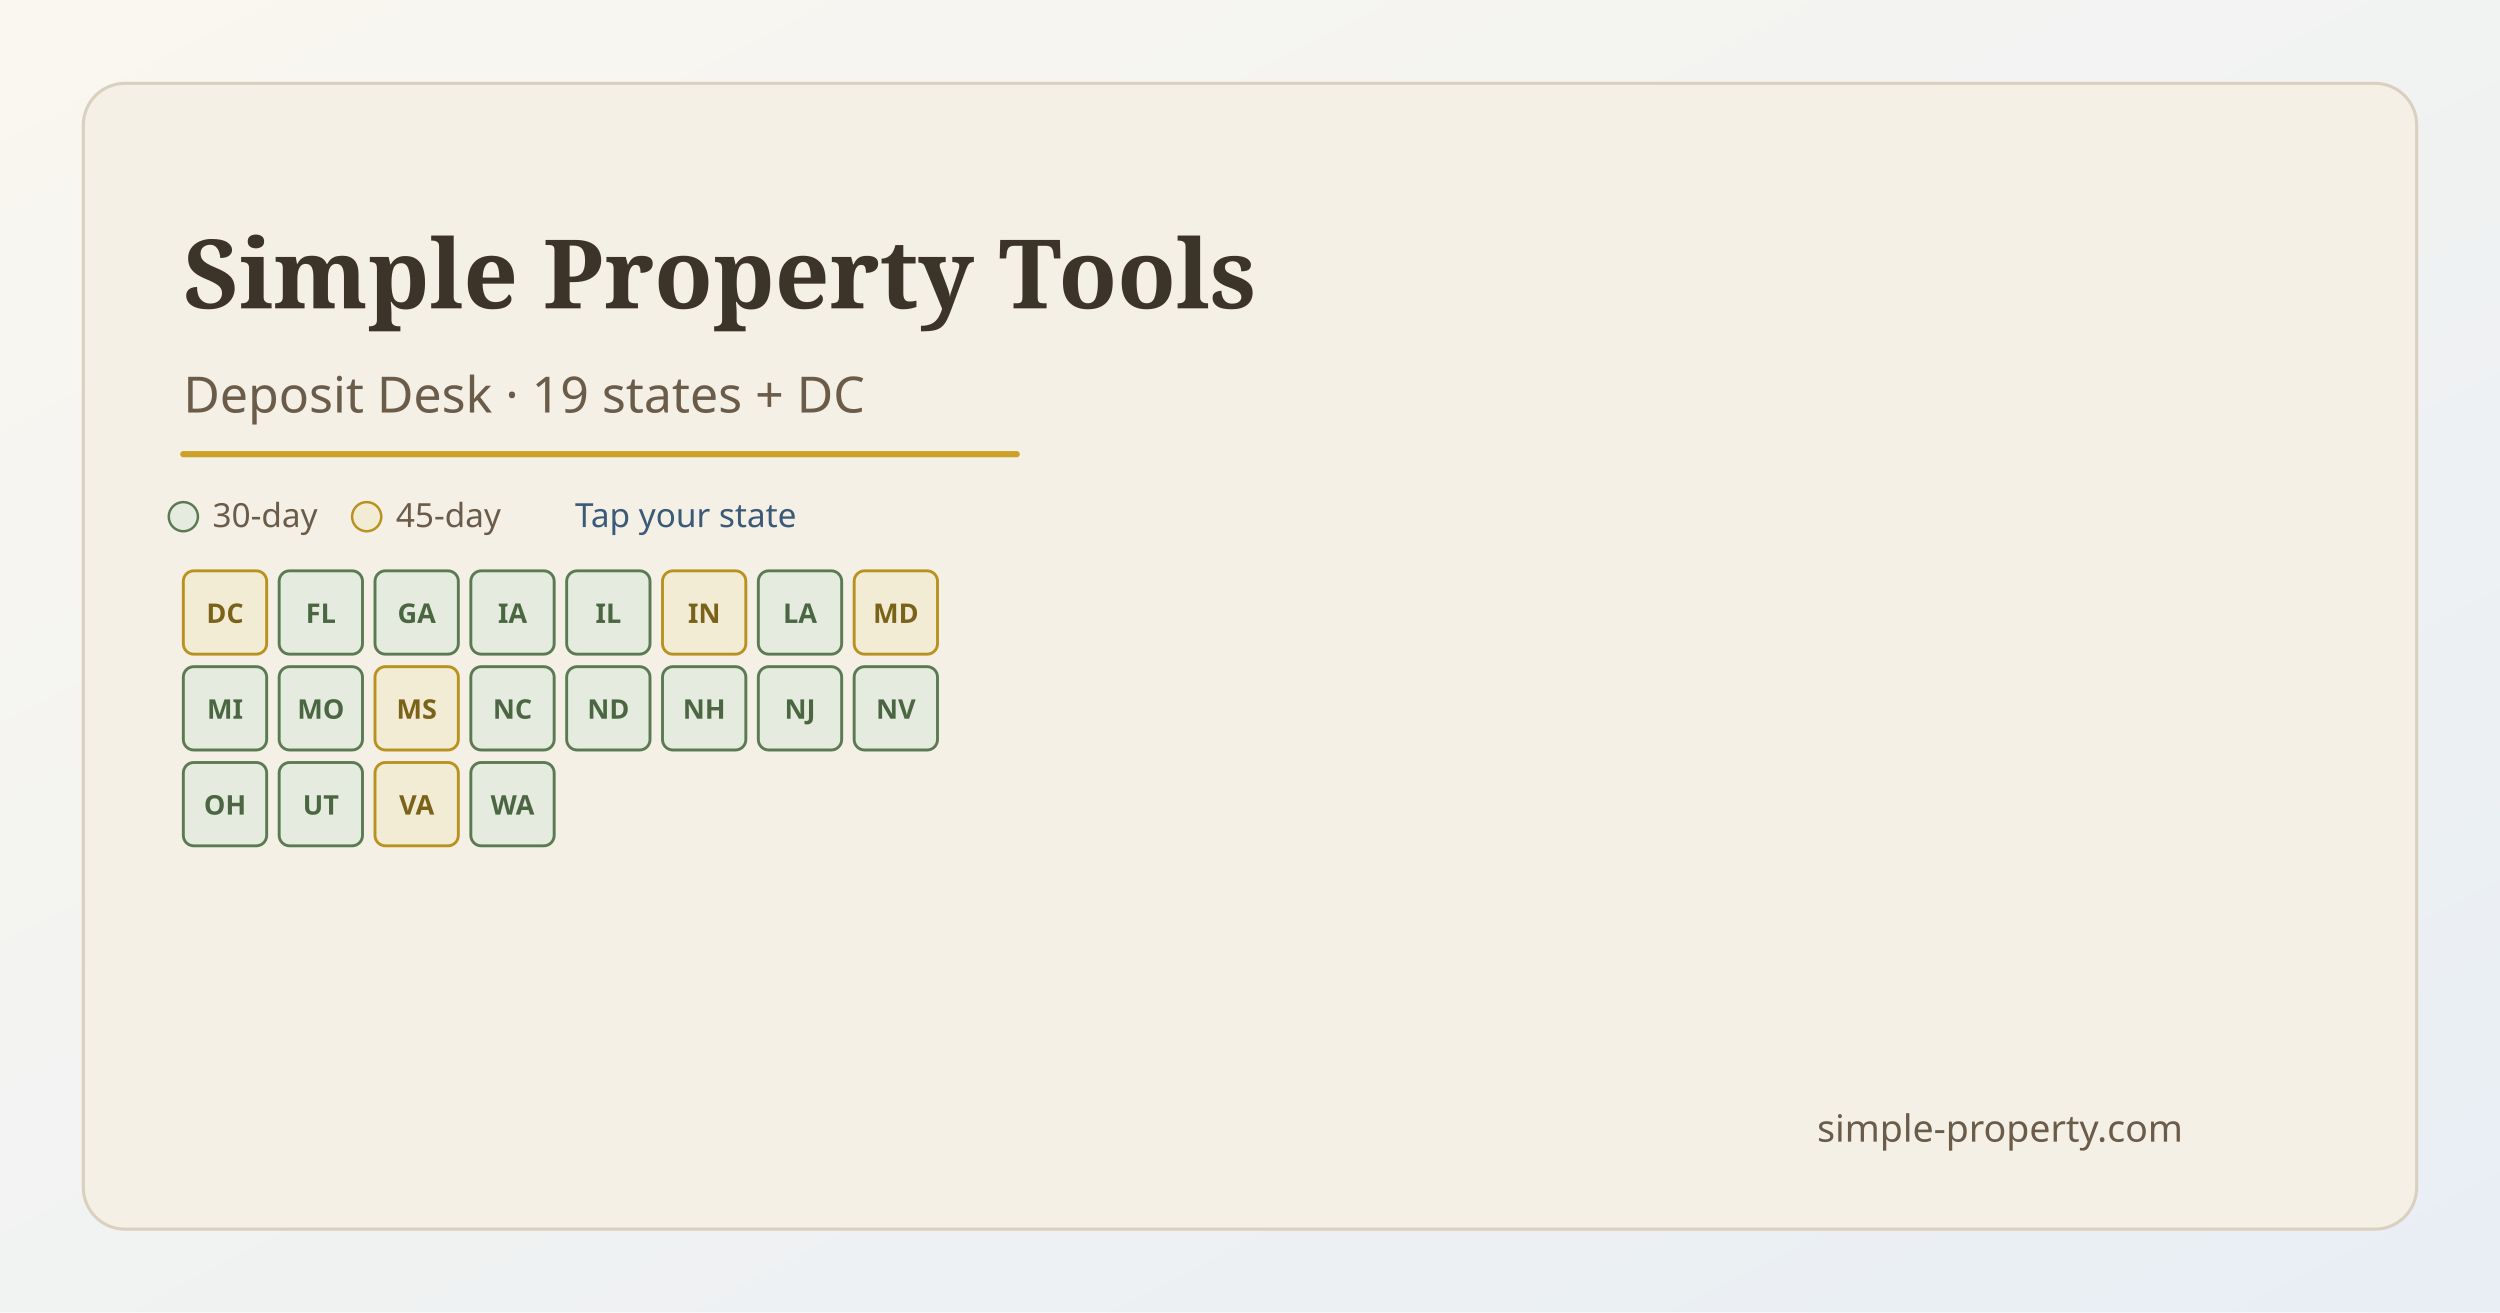
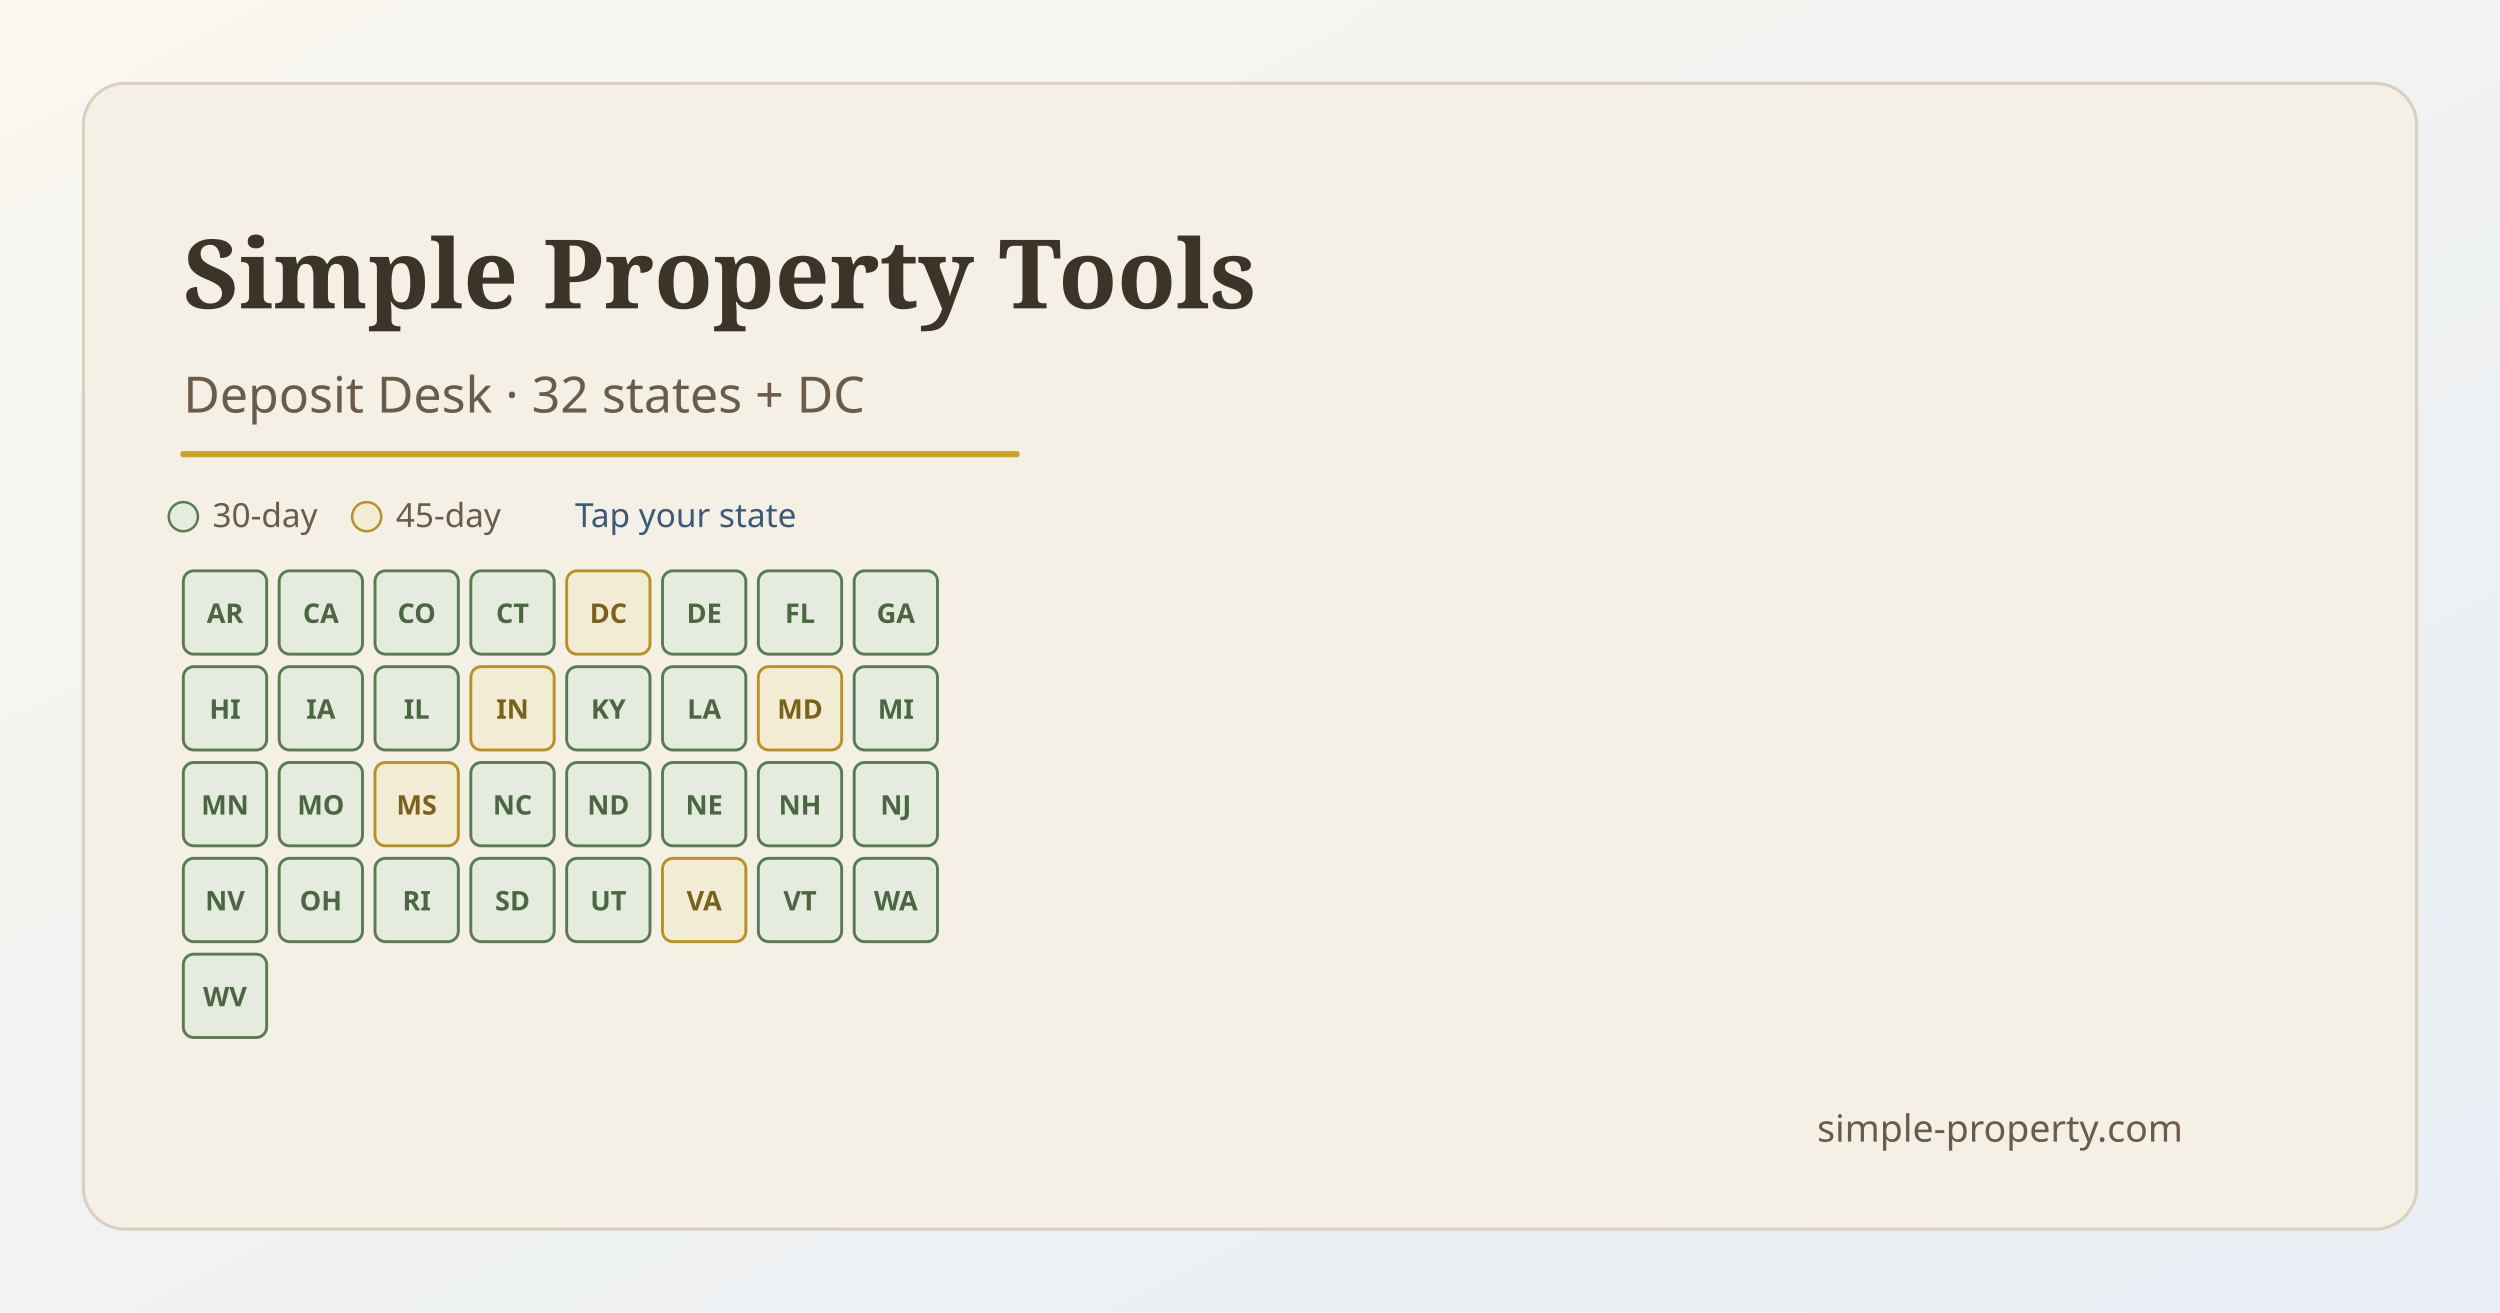
- <svg xmlns="http://www.w3.org/2000/svg" width="1200" height="630" viewBox="0 0 1200 630" role="img" aria-label="Simple Property Tools Deposit Desk · 19 states + DC">
+ <svg xmlns="http://www.w3.org/2000/svg" width="1200" height="630" viewBox="0 0 1200 630" role="img" aria-label="Simple Property Tools Deposit Desk · 32 states + DC">
  <defs>
    <linearGradient id="share-bg" x1="0" y1="0" x2="1" y2="1">
      <stop offset="0" stop-color="#faf7f0" />
      <stop offset="1" stop-color="#e8eef4" />
    </linearGradient>
    <linearGradient id="door-light" x1="0" y1="0" x2="0" y2="1">
      <stop offset="0" stop-color="#fffef8" />
      <stop offset="1" stop-color="#d4e4d0" />
    </linearGradient>
  </defs>
  <rect width="1200" height="630" fill="url(#share-bg)" />
  <rect x="40" y="40" width="1120" height="550" rx="20" fill="#f4f0e6" stroke="#d9d0c0" stroke-width="1.5" />
  <text x="88" y="148" fill="#3d3429" font-family="Georgia, serif" font-size="46" font-weight="600">Simple Property Tools</text>
-   <text x="88" y="198" fill="#6b5c4a" font-family="system-ui,sans-serif" font-size="24">Deposit Desk · 19 states + DC</text>
+   <text x="88" y="198" fill="#6b5c4a" font-family="system-ui,sans-serif" font-size="24">Deposit Desk · 32 states + DC</text>
  <path d="M88 218h400" stroke="#c9a227" stroke-width="3" stroke-linecap="round" />
  <g font-family="system-ui,sans-serif" font-size="16" fill="#6b5c4a">
    <circle cx="88" cy="248" r="7" fill="#e6ebe0" stroke="#5a7a52" stroke-width="1.2" />
    <text x="102" y="253">30-day</text>
    <circle cx="176" cy="248" r="7" fill="#f3ecd4" stroke="#b8911f" stroke-width="1.2" />
    <text x="190" y="253">45-day</text>
    <text x="276" y="253" fill="#3b5a78">Tap your state</text>
  </g>
+   <g class="coverage-chip" data-code="AR">
+     <rect x="88" y="274" width="40" height="40" rx="5" fill="#e6ebe0" stroke="#5a7a52" stroke-width="1.4" />
+     <text x="108" y="299" text-anchor="middle" font-family="system-ui,sans-serif" font-size="13" font-weight="700" fill="#4a6741">AR</text>
+   </g>
+   <g class="coverage-chip" data-code="CA">
+     <rect x="134" y="274" width="40" height="40" rx="5" fill="#e6ebe0" stroke="#5a7a52" stroke-width="1.4" />
+     <text x="154" y="299" text-anchor="middle" font-family="system-ui,sans-serif" font-size="13" font-weight="700" fill="#4a6741">CA</text>
+   </g>
+   <g class="coverage-chip" data-code="CO">
+     <rect x="180" y="274" width="40" height="40" rx="5" fill="#e6ebe0" stroke="#5a7a52" stroke-width="1.4" />
+     <text x="200" y="299" text-anchor="middle" font-family="system-ui,sans-serif" font-size="13" font-weight="700" fill="#4a6741">CO</text>
+   </g>
+   <g class="coverage-chip" data-code="CT">
+     <rect x="226" y="274" width="40" height="40" rx="5" fill="#e6ebe0" stroke="#5a7a52" stroke-width="1.4" />
+     <text x="246" y="299" text-anchor="middle" font-family="system-ui,sans-serif" font-size="13" font-weight="700" fill="#4a6741">CT</text>
+   </g>
  <g class="coverage-chip" data-code="DC">
-     <rect x="88" y="274" width="40" height="40" rx="5" fill="#f3ecd4" stroke="#b8911f" stroke-width="1.4" />
-     <text x="108" y="299" text-anchor="middle" font-family="system-ui,sans-serif" font-size="13" font-weight="700" fill="#7a6218">DC</text>
+     <rect x="272" y="274" width="40" height="40" rx="5" fill="#f3ecd4" stroke="#b8911f" stroke-width="1.4" />
+     <text x="292" y="299" text-anchor="middle" font-family="system-ui,sans-serif" font-size="13" font-weight="700" fill="#7a6218">DC</text>
+   </g>
+   <g class="coverage-chip" data-code="DE">
+     <rect x="318" y="274" width="40" height="40" rx="5" fill="#e6ebe0" stroke="#5a7a52" stroke-width="1.4" />
+     <text x="338" y="299" text-anchor="middle" font-family="system-ui,sans-serif" font-size="13" font-weight="700" fill="#4a6741">DE</text>
  </g>
  <g class="coverage-chip" data-code="FL">
-     <rect x="134" y="274" width="40" height="40" rx="5" fill="#e6ebe0" stroke="#5a7a52" stroke-width="1.4" />
-     <text x="154" y="299" text-anchor="middle" font-family="system-ui,sans-serif" font-size="13" font-weight="700" fill="#4a6741">FL</text>
+     <rect x="364" y="274" width="40" height="40" rx="5" fill="#e6ebe0" stroke="#5a7a52" stroke-width="1.4" />
+     <text x="384" y="299" text-anchor="middle" font-family="system-ui,sans-serif" font-size="13" font-weight="700" fill="#4a6741">FL</text>
  </g>
  <g class="coverage-chip" data-code="GA">
-     <rect x="180" y="274" width="40" height="40" rx="5" fill="#e6ebe0" stroke="#5a7a52" stroke-width="1.4" />
-     <text x="200" y="299" text-anchor="middle" font-family="system-ui,sans-serif" font-size="13" font-weight="700" fill="#4a6741">GA</text>
+     <rect x="410" y="274" width="40" height="40" rx="5" fill="#e6ebe0" stroke="#5a7a52" stroke-width="1.4" />
+     <text x="430" y="299" text-anchor="middle" font-family="system-ui,sans-serif" font-size="13" font-weight="700" fill="#4a6741">GA</text>
+   </g>
+   <g class="coverage-chip" data-code="HI">
+     <rect x="88" y="320" width="40" height="40" rx="5" fill="#e6ebe0" stroke="#5a7a52" stroke-width="1.4" />
+     <text x="108" y="345" text-anchor="middle" font-family="system-ui,sans-serif" font-size="13" font-weight="700" fill="#4a6741">HI</text>
  </g>
  <g class="coverage-chip" data-code="IA">
-     <rect x="226" y="274" width="40" height="40" rx="5" fill="#e6ebe0" stroke="#5a7a52" stroke-width="1.4" />
-     <text x="246" y="299" text-anchor="middle" font-family="system-ui,sans-serif" font-size="13" font-weight="700" fill="#4a6741">IA</text>
+     <rect x="134" y="320" width="40" height="40" rx="5" fill="#e6ebe0" stroke="#5a7a52" stroke-width="1.4" />
+     <text x="154" y="345" text-anchor="middle" font-family="system-ui,sans-serif" font-size="13" font-weight="700" fill="#4a6741">IA</text>
  </g>
  <g class="coverage-chip" data-code="IL">
-     <rect x="272" y="274" width="40" height="40" rx="5" fill="#e6ebe0" stroke="#5a7a52" stroke-width="1.4" />
-     <text x="292" y="299" text-anchor="middle" font-family="system-ui,sans-serif" font-size="13" font-weight="700" fill="#4a6741">IL</text>
+     <rect x="180" y="320" width="40" height="40" rx="5" fill="#e6ebe0" stroke="#5a7a52" stroke-width="1.4" />
+     <text x="200" y="345" text-anchor="middle" font-family="system-ui,sans-serif" font-size="13" font-weight="700" fill="#4a6741">IL</text>
  </g>
  <g class="coverage-chip" data-code="IN">
-     <rect x="318" y="274" width="40" height="40" rx="5" fill="#f3ecd4" stroke="#b8911f" stroke-width="1.4" />
-     <text x="338" y="299" text-anchor="middle" font-family="system-ui,sans-serif" font-size="13" font-weight="700" fill="#7a6218">IN</text>
+     <rect x="226" y="320" width="40" height="40" rx="5" fill="#f3ecd4" stroke="#b8911f" stroke-width="1.4" />
+     <text x="246" y="345" text-anchor="middle" font-family="system-ui,sans-serif" font-size="13" font-weight="700" fill="#7a6218">IN</text>
+   </g>
+   <g class="coverage-chip" data-code="KY">
+     <rect x="272" y="320" width="40" height="40" rx="5" fill="#e6ebe0" stroke="#5a7a52" stroke-width="1.4" />
+     <text x="292" y="345" text-anchor="middle" font-family="system-ui,sans-serif" font-size="13" font-weight="700" fill="#4a6741">KY</text>
  </g>
  <g class="coverage-chip" data-code="LA">
-     <rect x="364" y="274" width="40" height="40" rx="5" fill="#e6ebe0" stroke="#5a7a52" stroke-width="1.4" />
-     <text x="384" y="299" text-anchor="middle" font-family="system-ui,sans-serif" font-size="13" font-weight="700" fill="#4a6741">LA</text>
+     <rect x="318" y="320" width="40" height="40" rx="5" fill="#e6ebe0" stroke="#5a7a52" stroke-width="1.4" />
+     <text x="338" y="345" text-anchor="middle" font-family="system-ui,sans-serif" font-size="13" font-weight="700" fill="#4a6741">LA</text>
  </g>
  <g class="coverage-chip" data-code="MD">
-     <rect x="410" y="274" width="40" height="40" rx="5" fill="#f3ecd4" stroke="#b8911f" stroke-width="1.4" />
-     <text x="430" y="299" text-anchor="middle" font-family="system-ui,sans-serif" font-size="13" font-weight="700" fill="#7a6218">MD</text>
+     <rect x="364" y="320" width="40" height="40" rx="5" fill="#f3ecd4" stroke="#b8911f" stroke-width="1.4" />
+     <text x="384" y="345" text-anchor="middle" font-family="system-ui,sans-serif" font-size="13" font-weight="700" fill="#7a6218">MD</text>
  </g>
  <g class="coverage-chip" data-code="MI">
-     <rect x="88" y="320" width="40" height="40" rx="5" fill="#e6ebe0" stroke="#5a7a52" stroke-width="1.4" />
-     <text x="108" y="345" text-anchor="middle" font-family="system-ui,sans-serif" font-size="13" font-weight="700" fill="#4a6741">MI</text>
+     <rect x="410" y="320" width="40" height="40" rx="5" fill="#e6ebe0" stroke="#5a7a52" stroke-width="1.4" />
+     <text x="430" y="345" text-anchor="middle" font-family="system-ui,sans-serif" font-size="13" font-weight="700" fill="#4a6741">MI</text>
+   </g>
+   <g class="coverage-chip" data-code="MN">
+     <rect x="88" y="366" width="40" height="40" rx="5" fill="#e6ebe0" stroke="#5a7a52" stroke-width="1.4" />
+     <text x="108" y="391" text-anchor="middle" font-family="system-ui,sans-serif" font-size="13" font-weight="700" fill="#4a6741">MN</text>
  </g>
  <g class="coverage-chip" data-code="MO">
-     <rect x="134" y="320" width="40" height="40" rx="5" fill="#e6ebe0" stroke="#5a7a52" stroke-width="1.4" />
-     <text x="154" y="345" text-anchor="middle" font-family="system-ui,sans-serif" font-size="13" font-weight="700" fill="#4a6741">MO</text>
+     <rect x="134" y="366" width="40" height="40" rx="5" fill="#e6ebe0" stroke="#5a7a52" stroke-width="1.4" />
+     <text x="154" y="391" text-anchor="middle" font-family="system-ui,sans-serif" font-size="13" font-weight="700" fill="#4a6741">MO</text>
  </g>
  <g class="coverage-chip" data-code="MS">
-     <rect x="180" y="320" width="40" height="40" rx="5" fill="#f3ecd4" stroke="#b8911f" stroke-width="1.4" />
-     <text x="200" y="345" text-anchor="middle" font-family="system-ui,sans-serif" font-size="13" font-weight="700" fill="#7a6218">MS</text>
+     <rect x="180" y="366" width="40" height="40" rx="5" fill="#f3ecd4" stroke="#b8911f" stroke-width="1.4" />
+     <text x="200" y="391" text-anchor="middle" font-family="system-ui,sans-serif" font-size="13" font-weight="700" fill="#7a6218">MS</text>
  </g>
  <g class="coverage-chip" data-code="NC">
-     <rect x="226" y="320" width="40" height="40" rx="5" fill="#e6ebe0" stroke="#5a7a52" stroke-width="1.4" />
-     <text x="246" y="345" text-anchor="middle" font-family="system-ui,sans-serif" font-size="13" font-weight="700" fill="#4a6741">NC</text>
+     <rect x="226" y="366" width="40" height="40" rx="5" fill="#e6ebe0" stroke="#5a7a52" stroke-width="1.4" />
+     <text x="246" y="391" text-anchor="middle" font-family="system-ui,sans-serif" font-size="13" font-weight="700" fill="#4a6741">NC</text>
  </g>
  <g class="coverage-chip" data-code="ND">
-     <rect x="272" y="320" width="40" height="40" rx="5" fill="#e6ebe0" stroke="#5a7a52" stroke-width="1.4" />
-     <text x="292" y="345" text-anchor="middle" font-family="system-ui,sans-serif" font-size="13" font-weight="700" fill="#4a6741">ND</text>
+     <rect x="272" y="366" width="40" height="40" rx="5" fill="#e6ebe0" stroke="#5a7a52" stroke-width="1.4" />
+     <text x="292" y="391" text-anchor="middle" font-family="system-ui,sans-serif" font-size="13" font-weight="700" fill="#4a6741">ND</text>
+   </g>
+   <g class="coverage-chip" data-code="NE">
+     <rect x="318" y="366" width="40" height="40" rx="5" fill="#e6ebe0" stroke="#5a7a52" stroke-width="1.4" />
+     <text x="338" y="391" text-anchor="middle" font-family="system-ui,sans-serif" font-size="13" font-weight="700" fill="#4a6741">NE</text>
  </g>
  <g class="coverage-chip" data-code="NH">
-     <rect x="318" y="320" width="40" height="40" rx="5" fill="#e6ebe0" stroke="#5a7a52" stroke-width="1.4" />
-     <text x="338" y="345" text-anchor="middle" font-family="system-ui,sans-serif" font-size="13" font-weight="700" fill="#4a6741">NH</text>
+     <rect x="364" y="366" width="40" height="40" rx="5" fill="#e6ebe0" stroke="#5a7a52" stroke-width="1.4" />
+     <text x="384" y="391" text-anchor="middle" font-family="system-ui,sans-serif" font-size="13" font-weight="700" fill="#4a6741">NH</text>
  </g>
  <g class="coverage-chip" data-code="NJ">
-     <rect x="364" y="320" width="40" height="40" rx="5" fill="#e6ebe0" stroke="#5a7a52" stroke-width="1.4" />
-     <text x="384" y="345" text-anchor="middle" font-family="system-ui,sans-serif" font-size="13" font-weight="700" fill="#4a6741">NJ</text>
+     <rect x="410" y="366" width="40" height="40" rx="5" fill="#e6ebe0" stroke="#5a7a52" stroke-width="1.4" />
+     <text x="430" y="391" text-anchor="middle" font-family="system-ui,sans-serif" font-size="13" font-weight="700" fill="#4a6741">NJ</text>
  </g>
  <g class="coverage-chip" data-code="NV">
-     <rect x="410" y="320" width="40" height="40" rx="5" fill="#e6ebe0" stroke="#5a7a52" stroke-width="1.4" />
-     <text x="430" y="345" text-anchor="middle" font-family="system-ui,sans-serif" font-size="13" font-weight="700" fill="#4a6741">NV</text>
+     <rect x="88" y="412" width="40" height="40" rx="5" fill="#e6ebe0" stroke="#5a7a52" stroke-width="1.4" />
+     <text x="108" y="437" text-anchor="middle" font-family="system-ui,sans-serif" font-size="13" font-weight="700" fill="#4a6741">NV</text>
  </g>
  <g class="coverage-chip" data-code="OH">
-     <rect x="88" y="366" width="40" height="40" rx="5" fill="#e6ebe0" stroke="#5a7a52" stroke-width="1.4" />
-     <text x="108" y="391" text-anchor="middle" font-family="system-ui,sans-serif" font-size="13" font-weight="700" fill="#4a6741">OH</text>
+     <rect x="134" y="412" width="40" height="40" rx="5" fill="#e6ebe0" stroke="#5a7a52" stroke-width="1.4" />
+     <text x="154" y="437" text-anchor="middle" font-family="system-ui,sans-serif" font-size="13" font-weight="700" fill="#4a6741">OH</text>
+   </g>
+   <g class="coverage-chip" data-code="RI">
+     <rect x="180" y="412" width="40" height="40" rx="5" fill="#e6ebe0" stroke="#5a7a52" stroke-width="1.4" />
+     <text x="200" y="437" text-anchor="middle" font-family="system-ui,sans-serif" font-size="13" font-weight="700" fill="#4a6741">RI</text>
+   </g>
+   <g class="coverage-chip" data-code="SD">
+     <rect x="226" y="412" width="40" height="40" rx="5" fill="#e6ebe0" stroke="#5a7a52" stroke-width="1.4" />
+     <text x="246" y="437" text-anchor="middle" font-family="system-ui,sans-serif" font-size="13" font-weight="700" fill="#4a6741">SD</text>
  </g>
  <g class="coverage-chip" data-code="UT">
-     <rect x="134" y="366" width="40" height="40" rx="5" fill="#e6ebe0" stroke="#5a7a52" stroke-width="1.4" />
-     <text x="154" y="391" text-anchor="middle" font-family="system-ui,sans-serif" font-size="13" font-weight="700" fill="#4a6741">UT</text>
+     <rect x="272" y="412" width="40" height="40" rx="5" fill="#e6ebe0" stroke="#5a7a52" stroke-width="1.4" />
+     <text x="292" y="437" text-anchor="middle" font-family="system-ui,sans-serif" font-size="13" font-weight="700" fill="#4a6741">UT</text>
  </g>
  <g class="coverage-chip" data-code="VA">
-     <rect x="180" y="366" width="40" height="40" rx="5" fill="#f3ecd4" stroke="#b8911f" stroke-width="1.4" />
-     <text x="200" y="391" text-anchor="middle" font-family="system-ui,sans-serif" font-size="13" font-weight="700" fill="#7a6218">VA</text>
+     <rect x="318" y="412" width="40" height="40" rx="5" fill="#f3ecd4" stroke="#b8911f" stroke-width="1.4" />
+     <text x="338" y="437" text-anchor="middle" font-family="system-ui,sans-serif" font-size="13" font-weight="700" fill="#7a6218">VA</text>
+   </g>
+   <g class="coverage-chip" data-code="VT">
+     <rect x="364" y="412" width="40" height="40" rx="5" fill="#e6ebe0" stroke="#5a7a52" stroke-width="1.4" />
+     <text x="384" y="437" text-anchor="middle" font-family="system-ui,sans-serif" font-size="13" font-weight="700" fill="#4a6741">VT</text>
  </g>
  <g class="coverage-chip" data-code="WA">
-     <rect x="226" y="366" width="40" height="40" rx="5" fill="#e6ebe0" stroke="#5a7a52" stroke-width="1.4" />
-     <text x="246" y="391" text-anchor="middle" font-family="system-ui,sans-serif" font-size="13" font-weight="700" fill="#4a6741">WA</text>
+     <rect x="410" y="412" width="40" height="40" rx="5" fill="#e6ebe0" stroke="#5a7a52" stroke-width="1.4" />
+     <text x="430" y="437" text-anchor="middle" font-family="system-ui,sans-serif" font-size="13" font-weight="700" fill="#4a6741">WA</text>
+   </g>
+   <g class="coverage-chip" data-code="WV">
+     <rect x="88" y="458" width="40" height="40" rx="5" fill="#e6ebe0" stroke="#5a7a52" stroke-width="1.4" />
+     <text x="108" y="483" text-anchor="middle" font-family="system-ui,sans-serif" font-size="13" font-weight="700" fill="#4a6741">WV</text>
  </g>
  <text x="960" y="548" text-anchor="middle" fill="#6b5c4a" font-family="system-ui,sans-serif" font-size="18">simple-property.com</text>
</svg>
